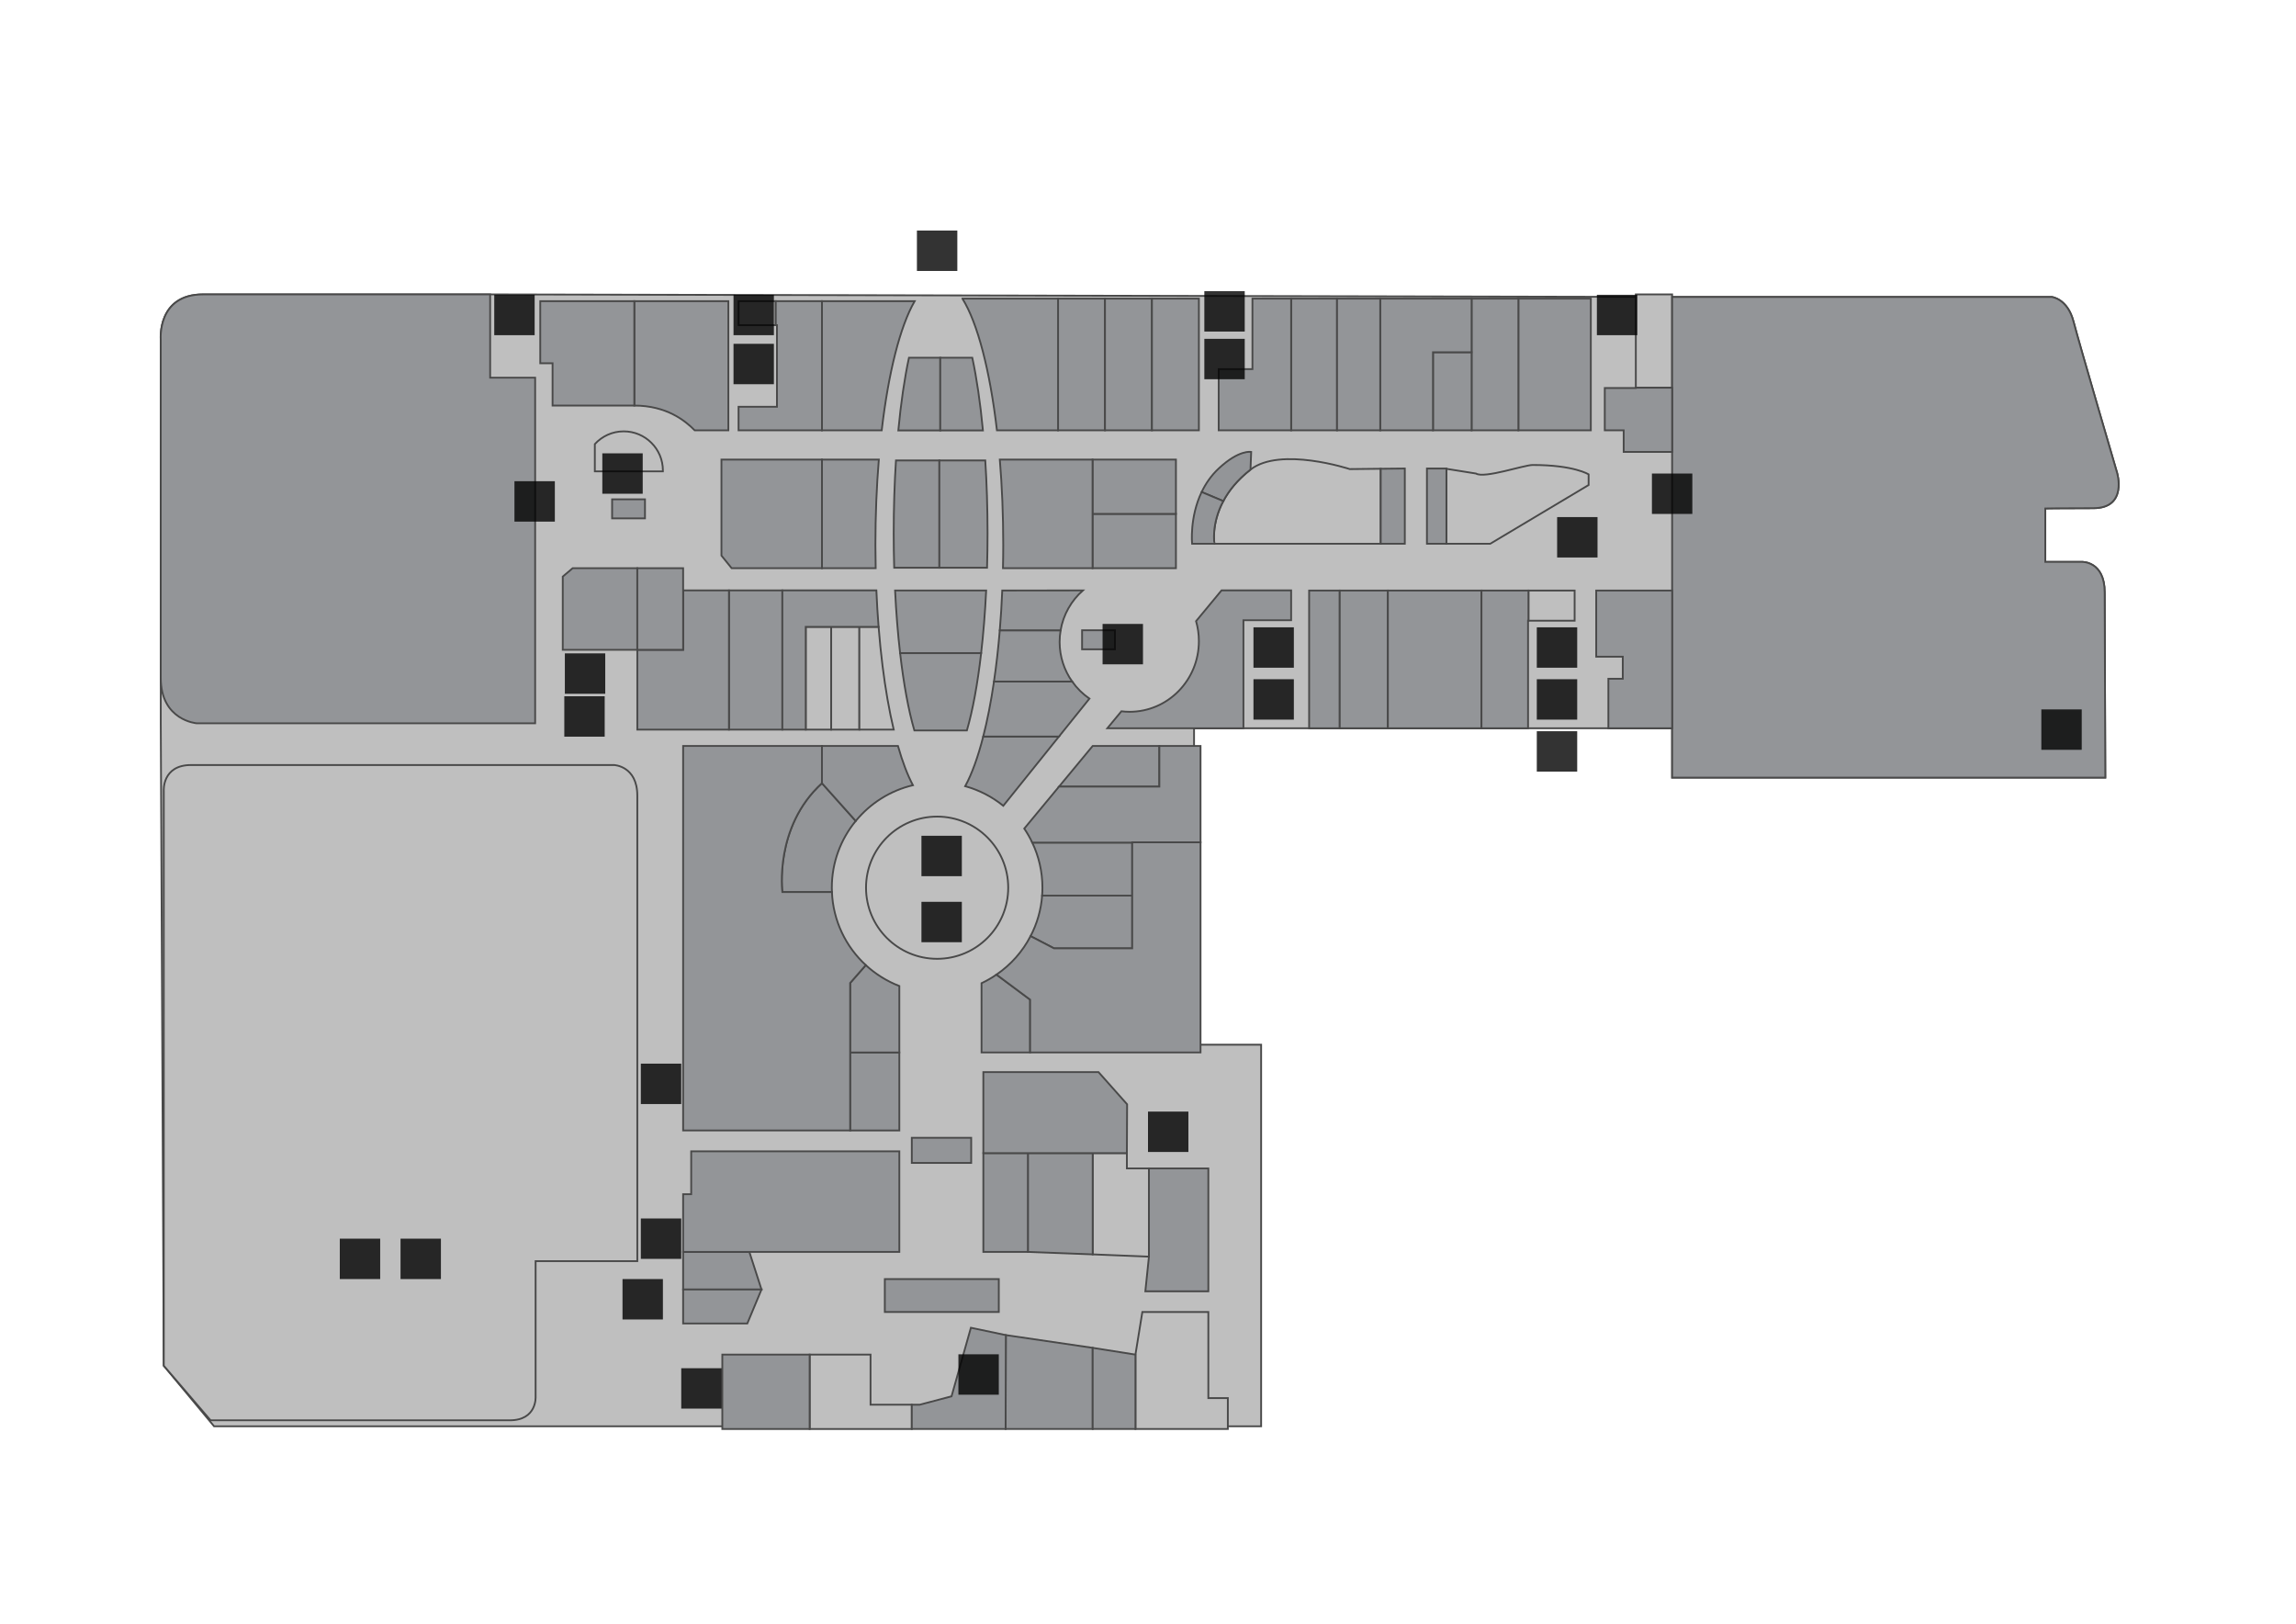
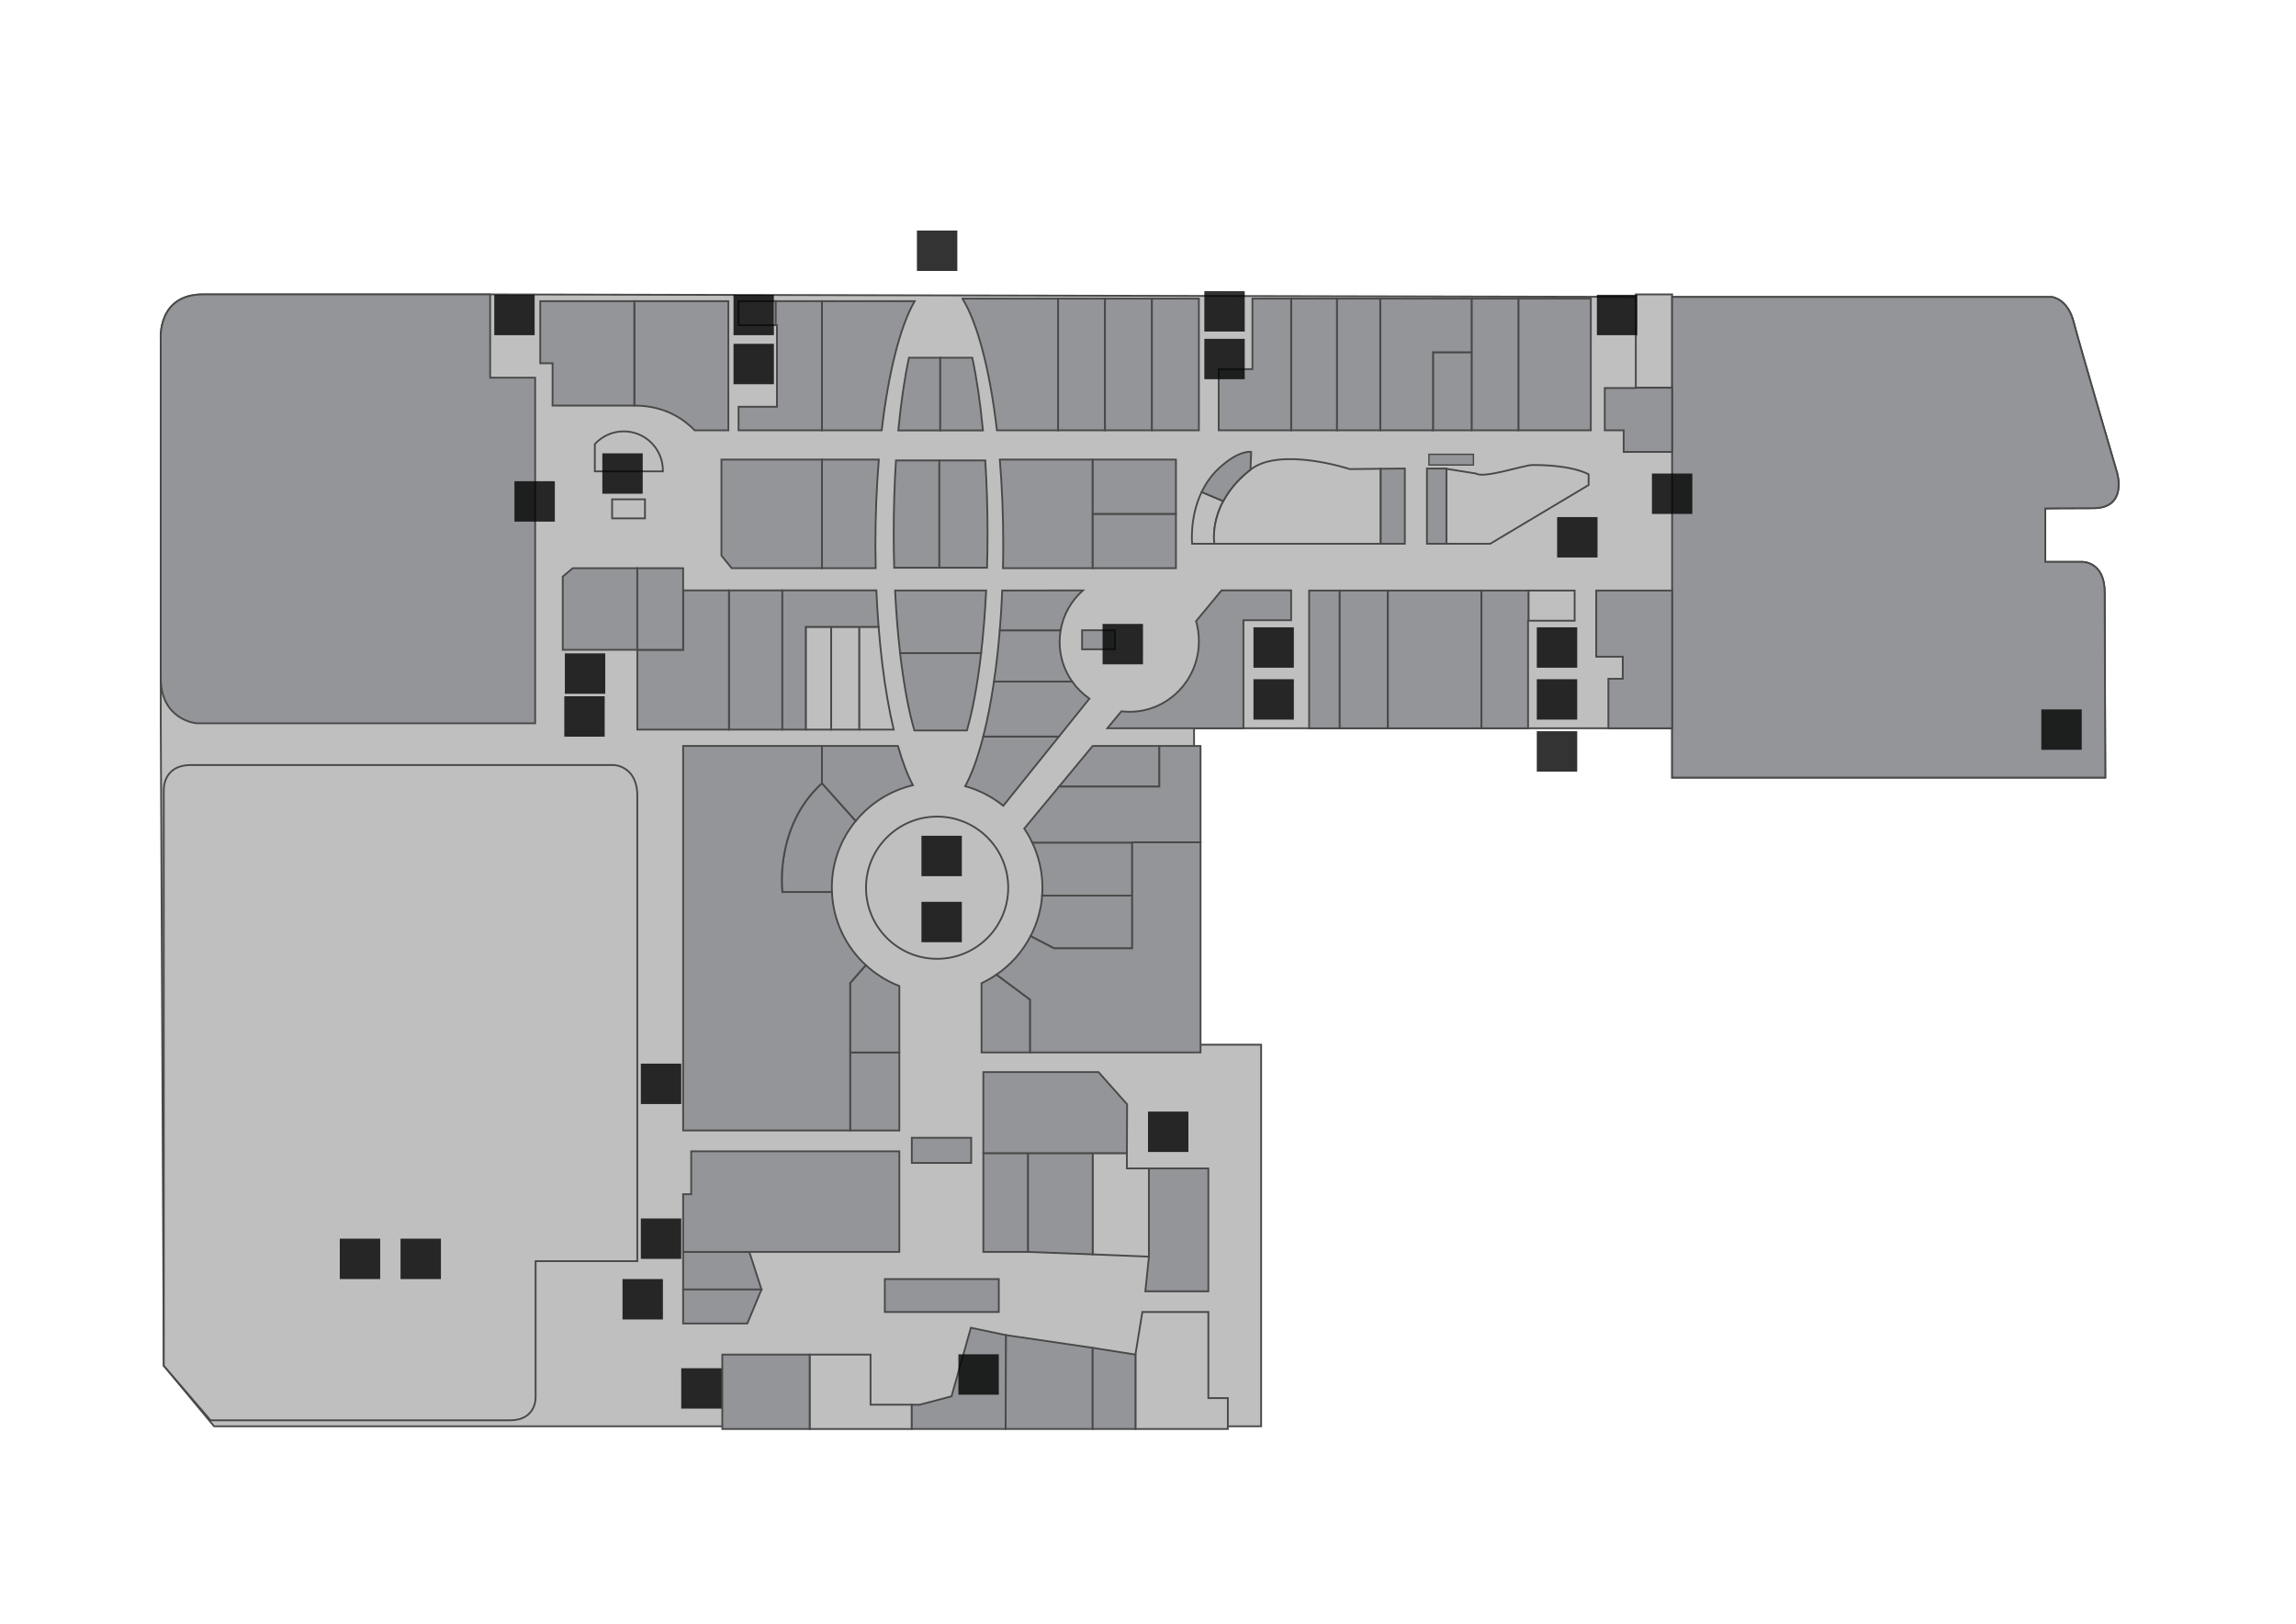
- <svg xmlns="http://www.w3.org/2000/svg" version="1.1" x="0px" y="0px" width="841.89px" height="595.281px" viewBox="0 0 841.89 595.281" enable-background="new 0 0 841.89 595.281" xml:space="preserve">
+ <svg xmlns="http://www.w3.org/2000/svg" version="1.1" id="Layer_1" x="0px" y="0px" width="841.89px" height="595.281px" viewBox="0 0 841.89 595.281" enable-background="new 0 0 841.89 595.281" xml:space="preserve">
  <g id="background">
</g>
-   <g id="Layer_1">
+   <g id="Layer_1_1_">
    <g id="etc">
-       <path fill="#BFBFBF" stroke="#494949" stroke-width="0.66" stroke-miterlimit="10" d="M767.57,186.306    c12.76,0,8.688-13.088,8.688-13.088s-13.748-46.861-15.949-55.33c-2.197-8.469-8.027-9.02-8.027-9.02H613.13l-433.4-0.936    c-37.42,0-94.082,0-105.27,0c-16.996,0-15.512,16.666-15.512,16.666s0,77.053,0,110.549c0,6.205,0,10.916,0,13.365v16.664    l1.101,235.511L78.5,522.908h383.929V383h-24.596V266.993H613.13v18.096h158.84c0,0-0.221-56.322-0.221-67.871    c0-11.551-8.359-11.221-8.359-11.221h-13.42v-19.58C749.97,186.417,754.808,186.306,767.57,186.306z" />
+       <path fill="#BFBFBF" stroke="#494949" stroke-width="0.66" stroke-miterlimit="10" d="M767.57,186.306    c12.76,0,8.688-13.088,8.688-13.088s-13.748-46.861-15.949-55.33c-2.193-8.469-8.023-9.02-8.023-9.02H613.13l-433.4-0.936    c-37.42,0-94.082,0-105.27,0c-16.996,0-15.512,16.666-15.512,16.666s0,77.053,0,110.549c0,6.205,0,10.916,0,13.365v16.664    l1.101,235.512L78.5,522.908h383.929V383h-24.596V266.993H613.13v18.096h158.84c0,0-0.221-56.322-0.221-67.871    c0-11.551-8.359-11.221-8.359-11.221h-13.42v-19.58C749.97,186.417,754.808,186.306,767.57,186.306z" />
      <circle fill="#BFBFBF" stroke="#494949" stroke-width="0.66" stroke-miterlimit="10" cx="343.621" cy="325.447" r="26.069" />
      <rect x="599.82" y="107.933" fill="#BFBFBF" stroke="#494949" stroke-width="0.66" stroke-miterlimit="10" width="13.311" height="34.211" />
      <rect x="560.445" y="216.503" fill="#BFBFBF" stroke="#494949" stroke-width="0.66" stroke-miterlimit="10" width="16.934" height="11.055" />
      <polygon fill="#BFBFBF" stroke="#494949" stroke-width="0.66" stroke-miterlimit="10" points="421.289,460.703 400.664,459.876     400.664,422.751 413.204,422.751 413.204,428.363 421.289,428.363   " />
      <polygon fill="#BFBFBF" stroke="#494949" stroke-width="0.66" stroke-miterlimit="10" points="450.22,523.898 416.339,523.898     416.339,496.617 418.87,480.998 443.07,480.998 443.07,512.568 450.22,512.568   " />
      <polygon fill="#BFBFBF" stroke="#494949" stroke-width="0.66" stroke-miterlimit="10" points="334.335,523.898 334.335,514.988     319.208,514.988 319.208,496.617 296.879,496.617 296.879,523.898   " />
      <rect x="270.811" y="110.407" fill="#BFBFBF" stroke="#494949" stroke-width="0.66" stroke-miterlimit="10" width="13.634" height="8.801" />
-       <path fill="#BFBFBF" stroke="#494949" stroke-width="0.66" stroke-miterlimit="10" d="M243.072,172.515    c0-7.938-6.436-14.374-14.374-14.374c-4.195,0-7.958,1.808-10.586,4.674v9.993h24.945    C243.059,172.709,243.072,172.614,243.072,172.515z" />
-       <path fill="#BFBFBF" stroke="#494949" stroke-width="0.66" stroke-miterlimit="10" d="M60.049,289.927v143.879v16.724v50.157    l17.159,20.021h82.722h12.293c4.918,0,10.416,0,14.685,0c10.065,0,9.487-8.689,9.487-8.689v-49.666h37.291    c0,0,0-159.772,0-170.665c0-10.889-8.525-11.219-8.525-11.219s-144.431,0-155.1,0C59.391,280.468,60.049,289.927,60.049,289.927z" />
+       <path fill="#BFBFBF" stroke="#494949" stroke-width="0.66" stroke-miterlimit="10" d="M243.072,172.515    c0-7.938-6.437-14.374-14.374-14.374c-4.195,0-7.958,1.808-10.586,4.674v9.993h24.945    C243.059,172.709,243.072,172.614,243.072,172.515z" />
+       <path fill="#BFBFBF" stroke="#494949" stroke-width="0.66" stroke-miterlimit="10" d="M60.049,289.927v143.879v16.726v50.157    l17.159,20.021h82.722h12.293c4.918,0,10.416,0,14.685,0c10.065,0,9.487-8.689,9.487-8.689v-49.666h37.291    c0,0,0-159.771,0-170.665c0-10.889-8.525-11.219-8.525-11.219s-144.431,0-155.1,0C59.391,280.468,60.049,289.927,60.049,289.927z" />
      <path fill="#BFBFBF" stroke="#494949" stroke-width="0.66" stroke-miterlimit="10" d="M561.99,170.472    c-3.17,0.003-17.807,5.055-20.779,3.132l-10.84-1.728v27.467h16.068l36.068-21.529v-3.901    C582.507,173.913,577.099,170.457,561.99,170.472z" />
+       <path fill="#BFBFBF" stroke="#494949" stroke-width="0.66" stroke-miterlimit="10" d="M448.55,183.711l-7.938-3.328    c-4.459,9.321-3.502,18.959-3.502,18.959h8.189C445.306,199.343,444.027,192.21,448.55,183.711z" />
      <path fill="#BFBFBF" stroke="#494949" stroke-width="0.66" stroke-miterlimit="10" d="M494.927,171.98    c0,0-25.422-8.361-36.402,0.19c-15.891,12.371-13.219,27.172-13.219,27.172h60.973v-27.489L494.927,171.98z" />
      <polygon fill="#BFBFBF" stroke="#494949" stroke-width="0.66" stroke-miterlimit="10" points="295.444,229.807 295.444,267.487     300.673,267.487 300.674,267.487 304.778,267.487 304.778,229.807   " />
      <rect x="304.778" y="229.807" fill="#BFBFBF" stroke="#494949" stroke-width="0.66" stroke-miterlimit="10" width="10.333" height="37.68" />
-       <path id="b611-2" fill="#BFBFBF" stroke="#494949" stroke-width="0.66" stroke-miterlimit="10" d="M323.597,244.057    L323.597,244.057c-0.567-4.55-1.049-9.316-1.438-14.25h-7.046v37.68h12.587C326.063,260.6,324.676,252.71,323.597,244.057z" />
+       <path id="b611-2" fill="#BFBFBF" stroke="#494949" stroke-width="0.66" stroke-miterlimit="10" d="M323.597,244.057    L323.597,244.057c-0.566-4.55-1.049-9.316-1.438-14.25h-7.046v37.68H327.7C326.062,260.6,324.676,252.71,323.597,244.057z" />
    </g>
    <g id="rooms">
-       <path id="zen" fill="#939598" stroke="#494949" stroke-width="0.66" stroke-miterlimit="10" d="M771.97,285.089H613.13V108.868    h139.148c0,0,5.83,0.551,8.027,9.02c2.201,8.469,15.949,55.33,15.949,55.33s4.07,13.088-8.688,13.088    c-12.762,0-17.602,0.111-17.602,0.111v19.58h13.42c0,0,8.359-0.33,8.359,11.221C771.75,228.767,771.97,285.089,771.97,285.089z" />
+       <path id="zen" fill="#939598" stroke="#494949" stroke-width="0.66" stroke-miterlimit="10" d="M771.97,285.089H613.13V108.868    h139.148c0,0,5.83,0.551,8.023,9.02c2.201,8.469,15.949,55.33,15.949,55.33s4.07,13.088-8.688,13.088    c-12.762,0-17.602,0.111-17.602,0.111v19.58h13.42c0,0,8.359-0.33,8.359,11.221C771.75,228.767,771.97,285.089,771.97,285.089z" />
      <path id="isetan" fill="#939598" stroke="#494949" stroke-width="0.66" stroke-miterlimit="10" d="M58.948,124.599    c0,0,0,108.24,0,123.914c0,15.676,13.2,16.664,13.2,16.664h124.081v-29.369v-97.35h-16.5v-30.525c-37.42,0-94.082,0-105.27,0    C57.464,107.933,58.948,124.599,58.948,124.599z" />
      <rect id="b610-2" x="267.289" y="216.448" fill="#939598" stroke="#494949" stroke-width="0.66" stroke-miterlimit="10" width="19.581" height="51.039" />
      <rect id="a608-2" x="400.61" y="188.397" fill="#939598" stroke="#494949" stroke-width="0.66" stroke-miterlimit="10" width="30.579" height="19.91" />
      <rect id="a608-1" x="400.61" y="168.487" fill="#939598" stroke="#494949" stroke-width="0.66" stroke-miterlimit="10" width="30.579" height="19.91" />
      <rect id="b602" x="387.96" y="109.476" fill="#939598" stroke="#494949" stroke-width="0.66" stroke-miterlimit="10" width="17.214" height="48.287" />
      <rect id="b601" x="405.174" y="109.476" fill="#939598" stroke="#494949" stroke-width="0.66" stroke-miterlimit="10" width="17.216" height="48.287" />
      <rect id="a607" x="422.39" y="109.476" fill="#939598" stroke="#494949" stroke-width="0.66" stroke-miterlimit="10" width="17.213" height="48.287" />
      <rect id="a602-1a" x="556.753" y="109.476" fill="#939598" stroke="#494949" stroke-width="0.66" stroke-miterlimit="10" width="26.566" height="48.287" />
      <rect id="a602-1b" x="539.595" y="109.476" fill="#939598" stroke="#494949" stroke-width="0.66" stroke-miterlimit="10" width="17.158" height="48.287" />
      <rect id="a603" x="525.445" y="129.14" fill="#939598" stroke="#494949" stroke-width="0.66" stroke-miterlimit="10" width="14.15" height="28.623" />
      <polygon id="a604" fill="#939598" stroke="#494949" stroke-width="0.66" stroke-miterlimit="10" points="525.445,129.14     525.445,129.14 539.595,129.14 539.595,109.476 506.099,109.476 506.099,157.763 525.445,157.763   " />
      <rect id="a606" x="473.429" y="109.476" fill="#939598" stroke="#494949" stroke-width="0.66" stroke-miterlimit="10" width="16.83" height="48.287" />
      <polygon id="a606-1" fill="#939598" stroke="#494949" stroke-width="0.66" stroke-miterlimit="10" points="473.429,157.763     473.429,109.476 459.24,109.476 459.24,135.323 446.865,135.323 446.865,157.763   " />
      <polygon id="a601" fill="#939598" stroke="#494949" stroke-width="0.66" stroke-miterlimit="10" points="599.82,142.144     599.82,142.253 588.435,142.253 588.435,157.763 595.365,157.763 595.365,165.683 613.13,165.683 613.13,142.144   " />
      <rect id="a612-1" x="480.029" y="216.503" fill="#939598" stroke="#494949" stroke-width="0.66" stroke-miterlimit="10" width="11.221" height="50.49" />
      <rect id="a613-1" x="491.25" y="216.503" fill="#939598" stroke="#494949" stroke-width="0.66" stroke-miterlimit="10" width="17.654" height="50.49" />
      <rect id="a615-1" x="508.904" y="216.503" fill="#939598" stroke="#494949" stroke-width="0.66" stroke-miterlimit="10" width="34.318" height="50.49" />
      <polygon id="a616" fill="#939598" stroke="#494949" stroke-width="0.66" stroke-miterlimit="10" points="560.113,216.503     543.224,216.503 543.224,266.993 560.302,266.993 560.302,227.558 560.445,227.558 560.445,216.503   " />
      <polygon id="a617" fill="#939598" stroke="#494949" stroke-width="0.66" stroke-miterlimit="10" points="595.035,240.757     595.035,248.843 589.753,248.843 589.753,266.993 613.13,266.993 613.13,216.503 585.298,216.503 585.298,240.757   " />
-       <path id="b610" fill="#939598" stroke="#494949" stroke-width="0.66" stroke-miterlimit="10" d="M295.444,229.807L295.444,229.807    h26.713c-0.343-4.328-0.617-8.786-0.811-13.358H286.87v51.039h8.574V229.807L295.444,229.807z" />
-       <path id="b614" fill="#939598" stroke="#494949" stroke-width="0.66" stroke-miterlimit="10" d="M321.09,208.308    c-0.063-2.828-0.097-5.688-0.097-8.578c0-10.938,0.445-21.438,1.253-31.242h-20.857v39.82H321.09z" />
-       <path id="b615" fill="#939598" stroke="#494949" stroke-width="0.66" stroke-miterlimit="10" d="M367.866,199.729    c0,2.891-0.037,5.75-0.099,8.578h32.843v-39.82h-33.999C367.419,178.292,367.866,188.792,367.866,199.729z" />
+       <path id="b610" fill="#939598" stroke="#494949" stroke-width="0.66" stroke-miterlimit="10" d="M295.444,229.807L295.444,229.807    h26.713c-0.343-4.328-0.617-8.786-0.812-13.358H286.87v51.039h8.574V229.807L295.444,229.807z" />
+       <path id="b614" fill="#939598" stroke="#494949" stroke-width="0.66" stroke-miterlimit="10" d="M321.09,208.308    c-0.062-2.828-0.097-5.688-0.097-8.578c0-10.938,0.444-21.438,1.253-31.242h-20.857v39.82H321.09z" />
+       <path id="b615" fill="#939598" stroke="#494949" stroke-width="0.66" stroke-miterlimit="10" d="M367.866,199.729    c0,2.891-0.037,5.75-0.1,8.578h32.844v-39.82h-33.999C367.419,178.292,367.866,188.792,367.866,199.729z" />
      <path id="b603" fill="#939598" stroke="#494949" stroke-width="0.66" stroke-miterlimit="10" d="M365.554,157.763h22.406v-48.287    h-35.043v0.025C358.462,118.411,362.986,135.763,365.554,157.763z" />
      <path id="b604" fill="#939598" stroke="#494949" stroke-width="0.66" stroke-miterlimit="10" d="M323.303,157.763    c2.481-21.262,6.789-38.201,12.081-47.355h-33.995v47.355H323.303z" />
-       <path id="c6010-3" fill="#939598" stroke="#494949" stroke-width="0.66" stroke-miterlimit="10" d="M377.886,343.203l8.588,4.475    h28.682v-19.332h-33.03C381.728,333.675,380.23,338.693,377.886,343.203z" />
-       <path id="c6010-1" fill="#939598" stroke="#494949" stroke-width="0.66" stroke-miterlimit="10" d="M382.123,328.346h33.03    v-19.443h-36.65c2.385,5.018,3.729,10.623,3.729,16.547C382.23,326.421,382.193,327.389,382.123,328.346z" />
-       <polygon id="c608" fill="#939598" stroke="#494949" stroke-width="0.66" stroke-miterlimit="10" points="415.111,273.483     400.657,273.483 388.313,288.388 415.111,288.388 415.153,288.388 425.113,288.388 425.113,273.483   " />
-       <path id="c614" fill="#939598" stroke="#494949" stroke-width="0.66" stroke-miterlimit="10" d="M359.91,385.848h17.817v-19.359    l-12.341-9.184c-1.731,1.188-3.558,2.254-5.479,3.149L359.91,385.848L359.91,385.848z" />
-       <path id="c612" fill="#939598" stroke="#494949" stroke-width="0.66" stroke-miterlimit="10" d="M415.152,308.801v0.102v38.774    h-28.682l-8.588-4.475c-2.943,5.672-7.253,10.514-12.497,14.103l12.341,9.184v19.359h0.001h62.481v-77.047H415.152    L415.152,308.801z" />
-       <path id="c609-1" fill="#939598" stroke="#494949" stroke-width="0.66" stroke-miterlimit="10" d="M425.113,273.483v14.905h-9.958    h-0.001h-26.841l-12.741,15.379c1.104,1.625,2.082,3.344,2.933,5.135h36.65v-0.102h25.054v-20.413v-14.905H425.113z" />
-       <rect id="c606" x="311.729" y="385.848" fill="#939598" stroke="#494949" stroke-width="0.66" stroke-miterlimit="10" width="18.038" height="28.602" />
-       <path id="c605" fill="#939598" stroke="#494949" stroke-width="0.66" stroke-miterlimit="10" d="M311.729,385.848h18.038v-24.359    c-4.589-1.766-8.753-4.387-12.304-7.66l-5.734,6.555V385.848z" />
-       <path id="c602" fill="#939598" stroke="#494949" stroke-width="0.66" stroke-miterlimit="10" d="M286.87,327.052h18.184    c-0.021-0.532-0.043-1.065-0.043-1.604c0-9.296,3.298-17.81,8.771-24.47l-12.395-13.856    C283.787,303.126,286.87,327.052,286.87,327.052z" />
-       <path id="c604" fill="#939598" stroke="#494949" stroke-width="0.66" stroke-miterlimit="10" d="M250.486,414.447h61.243v-28.6    V360.38l5.734-6.555c-7.286-6.714-11.976-16.191-12.41-26.775H286.87c0,0-3.083-23.924,14.519-39.929v-13.639h-50.902    L250.486,414.447L250.486,414.447z" />
-       <path id="kc609" fill="#939598" stroke="#494949" stroke-width="0.66" stroke-miterlimit="10" d="M313.781,300.979    c5.283-6.43,12.594-11.132,20.969-13.104c-1.996-3.742-3.842-8.602-5.491-14.393h-27.87v13.639L313.781,300.979z" />
-       <path id="b617-2" fill="#939598" stroke="#494949" stroke-width="0.66" stroke-miterlimit="10" d="M388.536,235.339    c0-1.453,0.127-2.877,0.363-4.26h-22.301c-0.548,6.623-1.268,12.922-2.134,18.809h28.692    C390.25,245.776,388.536,240.759,388.536,235.339z" />
-       <path id="b617" fill="#939598" stroke="#494949" stroke-width="0.66" stroke-miterlimit="10" d="M397.065,216.456l-29.561,0.035    c-0.21,5.006-0.516,9.879-0.906,14.588h22.301C389.89,225.294,392.854,220.187,397.065,216.456z" />
+       <path id="c6010-3" fill="#939598" stroke="#494949" stroke-width="0.66" stroke-miterlimit="10" d="M377.886,343.203l8.588,4.475    h28.683v-19.332h-33.03C381.729,333.675,380.23,338.693,377.886,343.203z" />
+       <path id="c6010-1" fill="#939598" stroke="#494949" stroke-width="0.66" stroke-miterlimit="10" d="M382.123,328.346h33.03    v-19.441h-36.65c2.385,5.018,3.729,10.623,3.729,16.547C382.23,326.421,382.193,327.389,382.123,328.346z" />
+       <polygon id="c608" fill="#939598" stroke="#494949" stroke-width="0.66" stroke-miterlimit="10" points="415.111,273.483     400.657,273.483 388.312,288.388 415.111,288.388 415.153,288.388 425.113,288.388 425.113,273.483   " />
+       <path id="c614" fill="#939598" stroke="#494949" stroke-width="0.66" stroke-miterlimit="10" d="M359.91,385.848h17.816V366.49    l-12.341-9.186c-1.73,1.188-3.558,2.254-5.479,3.149L359.91,385.848L359.91,385.848z" />
+       <path id="c612" fill="#939598" stroke="#494949" stroke-width="0.66" stroke-miterlimit="10" d="M415.152,308.801v0.104v38.772    H386.47l-8.588-4.475c-2.942,5.672-7.253,10.514-12.497,14.103l12.341,9.186v19.357h0.001h62.482v-77.047H415.152L415.152,308.801    z" />
+       <path id="c609-1" fill="#939598" stroke="#494949" stroke-width="0.66" stroke-miterlimit="10" d="M425.113,273.483v14.905h-9.958    h-0.001h-26.842l-12.74,15.377c1.104,1.625,2.082,3.346,2.933,5.137h36.65V308.8h25.053v-20.413v-14.905L425.113,273.483    L425.113,273.483z" />
+       <rect id="c606" x="311.729" y="385.848" fill="#939598" stroke="#494949" stroke-width="0.66" stroke-miterlimit="10" width="18.038" height="28.604" />
+       <path id="c605" fill="#939598" stroke="#494949" stroke-width="0.66" stroke-miterlimit="10" d="M311.729,385.848h18.038V361.49    c-4.589-1.768-8.753-4.389-12.304-7.66l-5.734,6.555V385.848z" />
+       <path id="c602" fill="#939598" stroke="#494949" stroke-width="0.66" stroke-miterlimit="10" d="M286.87,327.052h18.184    c-0.021-0.532-0.043-1.063-0.043-1.604c0-9.296,3.298-17.812,8.771-24.472l-12.396-13.854    C283.787,303.126,286.87,327.052,286.87,327.052z" />
+       <path id="c604" fill="#939598" stroke="#494949" stroke-width="0.66" stroke-miterlimit="10" d="M250.486,414.447h61.243v-28.602    V360.38l5.734-6.555c-7.286-6.714-11.976-16.191-12.41-26.775H286.87c0,0-3.083-23.924,14.519-39.929v-13.639h-50.902    L250.486,414.447L250.486,414.447z" />
+       <path id="kc609" fill="#939598" stroke="#494949" stroke-width="0.66" stroke-miterlimit="10" d="M313.781,300.979    c5.283-6.43,12.594-11.13,20.969-13.104c-1.996-3.742-3.842-8.602-5.491-14.393h-27.87v13.639L313.781,300.979z" />
+       <path id="b617-2" fill="#939598" stroke="#494949" stroke-width="0.66" stroke-miterlimit="10" d="M388.536,235.339    c0-1.453,0.127-2.877,0.363-4.26h-22.302c-0.548,6.623-1.268,12.922-2.134,18.809h28.692    C390.25,245.776,388.536,240.759,388.536,235.339z" />
+       <path id="b617" fill="#939598" stroke="#494949" stroke-width="0.66" stroke-miterlimit="10" d="M397.065,216.456l-29.562,0.035    c-0.21,5.006-0.516,9.879-0.906,14.588h22.302C389.89,225.294,392.854,220.187,397.065,216.456z" />
      <path id="c611" fill="#939598" stroke="#494949" stroke-width="0.66" stroke-miterlimit="10" d="M353.912,288.235    c5.173,1.428,9.91,3.9,13.967,7.182l20.421-25.4h-27.771C358.604,277.542,356.369,283.737,353.912,288.235z" />
      <path id="b618" fill="#939598" stroke="#494949" stroke-width="0.66" stroke-miterlimit="10" d="M388.3,270.017l11.17-13.891    c-2.452-1.693-4.59-3.809-6.311-6.238h-28.692c-1.089,7.426-2.417,14.191-3.938,20.129H388.3z" />
      <polygon id="kz15" fill="#939598" stroke="#494949" stroke-width="0.66" stroke-miterlimit="10" points="443.07,473.408     419.97,473.408 421.289,460.703 421.289,428.363 443.07,428.363   " />
      <polygon id="kz13" fill="#939598" stroke="#494949" stroke-width="0.66" stroke-miterlimit="10" points="400.664,459.876     376.904,458.97 376.904,422.751 400.664,422.751   " />
      <rect id="kz12" x="360.569" y="422.751" fill="#939598" stroke="#494949" stroke-width="0.66" stroke-miterlimit="10" width="16.335" height="36.219" />
      <polygon id="c615" fill="#939598" stroke="#494949" stroke-width="0.66" stroke-miterlimit="10" points="360.569,422.751     360.569,393.052 402.8,393.052 413.286,404.852 413.204,422.751   " />
      <polygon id="kz08" fill="#939598" stroke="#494949" stroke-width="0.66" stroke-miterlimit="10" points="274.77,458.97     279.224,472.748 250.486,472.748 250.486,458.97   " />
      <polygon id="kz07" fill="#939598" stroke="#494949" stroke-width="0.66" stroke-miterlimit="10" points="279.224,472.748     274.026,485.205 250.486,485.205 250.486,472.748   " />
      <rect id="kz06" x="264.854" y="496.617" fill="#939598" stroke="#494949" stroke-width="0.66" stroke-miterlimit="10" width="32.024" height="27.281" />
      <polygon id="kz03" fill="#939598" stroke="#494949" stroke-width="0.66" stroke-miterlimit="10" points="368.819,489.468     400.664,494.135 400.664,523.898 368.736,523.898   " />
      <polygon id="kz02" fill="#939598" stroke="#494949" stroke-width="0.66" stroke-miterlimit="10" points="400.664,494.135     416.339,496.617 416.339,523.898 400.664,523.898   " />
      <polygon id="kz04" fill="#939598" stroke="#494949" stroke-width="0.66" stroke-miterlimit="10" points="348.908,511.908     337.248,514.988 334.335,514.988 334.335,523.898 368.736,523.898 368.819,489.468 356.002,486.772   " />
      <polygon id="b612" fill="#939598" stroke="#494949" stroke-width="0.66" stroke-miterlimit="10" points="301.389,168.487     264.539,168.487 264.539,203.688 268.279,208.308 301.389,208.308   " />
      <polygon id="b605" fill="#939598" stroke="#494949" stroke-width="0.66" stroke-miterlimit="10" points="284.445,110.407     284.445,119.208 284.889,119.208 284.889,149.128 270.811,149.128 270.811,157.763 301.389,157.763 301.389,110.407   " />
      <path id="b606" fill="#939598" stroke="#494949" stroke-width="0.66" stroke-miterlimit="10" d="M254.723,157.763h12.347v-47.355    h-34.484v38.281C244.526,148.688,251.386,154.374,254.723,157.763z" />
      <path id="b607" fill="#939598" stroke="#494949" stroke-width="0.66" stroke-miterlimit="10" d="M198.101,133.177h4.51v15.512    c5.21,0,16.717,0,29.975,0v-38.281h-34.484L198.101,133.177L198.101,133.177z" />
      <polygon id="b608" fill="#939598" stroke="#494949" stroke-width="0.66" stroke-miterlimit="10" points="233.686,208.308     209.979,208.308 206.351,211.386 206.351,238.228 233.686,238.228   " />
      <path id="k608" fill="#939598" stroke="#494949" stroke-width="0.66" stroke-miterlimit="10" d="M458.525,172.17l0.254-6.487    c0,0-4.395-0.945-11.914,6.081c-2.797,2.614-4.807,5.6-6.25,8.62l7.938,3.328C450.544,179.965,453.664,175.955,458.525,172.17z" />
      <rect id="kk14" x="334.335" y="417.13" fill="#939598" stroke="#494949" stroke-width="0.66" stroke-miterlimit="10" width="21.776" height="9.215" />
-       <rect id="k607" x="224.445" y="183.063" fill="#939598" stroke="#494949" stroke-width="0.66" stroke-miterlimit="10" width="12.054" height="6.984" />
-       <path id="potato-corner" fill="#939598" stroke="#494949" stroke-width="0.66" stroke-miterlimit="10" d="M333.296,131.139    c-1.617,7.494-2.945,16.546-3.905,26.667h15.388v-26.667H333.296z" />
-       <path id="shari-shari" fill="#939598" stroke="#494949" stroke-width="0.66" stroke-miterlimit="10" d="M356.513,131.139h-11.734    v26.667h15.64C359.458,147.685,358.13,138.633,356.513,131.139z" />
-       <path id="k604" fill="#939598" stroke="#494949" stroke-width="0.66" stroke-miterlimit="10" d="M328.531,168.805    c-0.536,8.418-0.833,17.379-0.833,26.702c0,4.291,0.063,8.506,0.181,12.631h16.565v-39.333H328.531z" />
-       <path id="k603" fill="#939598" stroke="#494949" stroke-width="0.66" stroke-miterlimit="10" d="M362.111,195.507    c0-9.323-0.297-18.284-0.833-26.702h-16.833v39.333h17.484C362.048,204.014,362.111,199.798,362.111,195.507z" />
-       <path id="k605" fill="#939598" stroke="#494949" stroke-width="0.66" stroke-miterlimit="10" d="M361.604,216.472h-33.399    c0.397,8.184,1.026,15.908,1.844,23h29.712C360.578,232.38,361.206,224.656,361.604,216.472z" />
+       <path id="potato-corner" fill="#939598" stroke="#494949" stroke-width="0.66" stroke-miterlimit="10" d="M333.296,131.139    c-1.617,7.494-2.945,16.546-3.905,26.667h15.389v-26.667H333.296z" />
+       <path id="shari-shari" fill="#939598" stroke="#494949" stroke-width="0.66" stroke-miterlimit="10" d="M356.513,131.139h-11.733    v26.667h15.64C359.458,147.685,358.13,138.633,356.513,131.139z" />
+       <path id="k604" fill="#939598" stroke="#494949" stroke-width="0.66" stroke-miterlimit="10" d="M328.531,168.805    c-0.536,8.418-0.833,17.379-0.833,26.702c0,4.291,0.062,8.506,0.181,12.631h16.565v-39.333H328.531z" />
+       <path id="k603" fill="#939598" stroke="#494949" stroke-width="0.66" stroke-miterlimit="10" d="M362.111,195.507    c0-9.323-0.297-18.284-0.833-26.702h-16.833v39.333h17.483C362.048,204.014,362.111,199.798,362.111,195.507z" />
+       <path id="k605" fill="#939598" stroke="#494949" stroke-width="0.66" stroke-miterlimit="10" d="M361.604,216.472h-33.398    c0.396,8.184,1.026,15.908,1.844,23h29.712C360.578,232.38,361.206,224.656,361.604,216.472z" />
      <rect id="a605" x="490.259" y="109.476" fill="#939598" stroke="#494949" stroke-width="0.66" stroke-miterlimit="10" width="15.84" height="48.287" />
-       <path id="k606" fill="#939598" stroke="#494949" stroke-width="0.66" stroke-miterlimit="10" d="M330.048,239.472    c1.305,11.315,3.095,21.013,5.231,28.333h19.251c2.136-7.32,3.926-17.018,5.229-28.333H330.048z" />
+       <path id="k60" fill="#939598" stroke="#494949" stroke-width="0.66" stroke-miterlimit="10" d="M330.048,239.472    c1.306,11.315,3.095,21.013,5.231,28.333h19.251c2.136-7.32,3.926-17.018,5.229-28.333H330.048z" />
      <rect id="k505" x="396.771" y="231.063" fill="#939598" stroke="#494949" stroke-width="0.66" stroke-miterlimit="10" width="12.054" height="6.984" />
-       <path id="a609" fill="#939598" stroke="#494949" stroke-width="0.66" stroke-miterlimit="10" d="M447.908,216.448l-9.34,11.275    c0.67,2.322,1.035,4.778,1.035,7.322c0,14.308-11.377,25.907-25.409,25.907c-1.017,0-2.017-0.068-3-0.186l-5.158,6.227h34.172    h2.09h13.643v-39.599h17.488v-10.946H447.908z" />
+       <path id="a609" fill="#939598" stroke="#494949" stroke-width="0.66" stroke-miterlimit="10" d="M447.908,216.448l-9.34,11.275    c0.67,2.322,1.035,4.778,1.035,7.322c0,14.308-11.377,25.907-25.409,25.907c-1.018,0-2.018-0.068-3-0.186l-5.158,6.227h34.172    h2.09h13.643v-39.599h17.488v-10.946H447.908z" />
      <polygon id="b610-1" fill="#939598" stroke="#494949" stroke-width="0.66" stroke-miterlimit="10" points="250.487,216.448     250.487,238.228 233.686,238.228 233.686,267.487 267.29,267.487 267.29,216.448   " />
      <rect id="b609" x="233.686" y="208.308" fill="#939598" stroke="#494949" stroke-width="0.66" stroke-miterlimit="10" width="16.801" height="29.92" />
-       <path id="k602" fill="#939598" stroke="#494949" stroke-width="0.66" stroke-miterlimit="10" d="M448.55,183.711l-7.938-3.328    c-4.459,9.321-3.502,18.959-3.502,18.959h8.193C445.306,199.343,444.027,192.21,448.55,183.711z" />
      <path id="k601-1" fill="#939598" stroke="#494949" stroke-width="0.66" stroke-miterlimit="10" d="M523.224,171.764v27.579h7.146    v-27.579C528.833,171.764,523.224,171.764,523.224,171.764z" />
-       <polygon id="k601" fill="#939598" stroke="#494949" stroke-width="0.66" stroke-miterlimit="10" points="515.113,171.764     506.279,171.854 506.279,199.343 515.113,199.343   " />
+       <polygon id="k506" fill="#939598" stroke="#494949" stroke-width="0.66" stroke-miterlimit="10" points="515.113,171.764     506.279,171.854 506.279,199.343 515.113,199.343   " />
      <polygon id="kz09" fill="#939598" stroke="#494949" stroke-width="0.66" stroke-miterlimit="10" points="253.445,422.093     253.445,437.815 250.486,437.815 250.486,458.97 329.767,458.97 329.767,422.093   " />
      <rect id="genius-planet" x="324.445" y="468.929" fill="#939598" stroke="#494949" stroke-width="0.66" stroke-miterlimit="10" width="41.79" height="12.068" />
+       <rect id="mister-donut" x="523.947" y="166.557" fill="#939598" stroke="#494949" stroke-width="0.5" stroke-miterlimit="10" width="16.332" height="3.915" />
+       <rect id="k607" x="224.445" y="183.063" fill="#BFBFBF" stroke="#494949" stroke-width="0.66" stroke-miterlimit="10" width="12.054" height="6.984" />
    </g>
    <g id="signs">
      <rect id="parking" x="124.595" y="454.117" opacity="0.8" enable-background="new    " width="14.811" height="14.811" />
      <g id="lift">
        <rect id="lift-11" x="146.863" y="454.118" opacity="0.8" enable-background="new    " width="14.811" height="14.811" />
        <rect id="lift-10" x="268.959" y="126.047" opacity="0.8" enable-background="new    " width="14.811" height="14.813" />
-         <rect id="lift-9" x="441.603" y="124.219" opacity="0.8" enable-background="new    " width="14.813" height="14.813" />
+         <rect id="lift-9" x="441.603" y="124.219" opacity="0.8" enable-background="new    " width="14.812" height="14.813" />
        <rect id="lift-8" x="459.617" y="229.985" opacity="0.8" enable-background="new    " width="14.811" height="14.811" />
        <rect id="lift-7" x="181.233" y="108.075" opacity="0.8" enable-background="new    " width="14.811" height="14.811" />
-         <rect id="lift-6" x="234.979" y="389.948" opacity="0.8" enable-background="new    " width="14.811" height="14.813" />
-         <rect id="lift-5" x="563.511" y="229.985" opacity="0.8" enable-background="new    " width="14.813" height="14.811" />
-         <rect id="lift-4" x="228.261" y="468.929" opacity="0.8" enable-background="new    " width="14.811" height="14.812" />
-         <rect id="lift-3" x="585.541" y="108.075" opacity="0.8" enable-background="new    " width="14.813" height="14.811" />
+         <rect id="lift-6" x="234.979" y="389.948" opacity="0.8" enable-background="new    " width="14.811" height="14.812" />
+         <rect id="lift-5" x="563.511" y="229.985" opacity="0.8" enable-background="new    " width="14.812" height="14.811" />
+         <rect id="lift-4" x="228.261" y="468.929" opacity="0.8" enable-background="new    " width="14.812" height="14.813" />
+         <rect id="lift-3" x="585.541" y="108.075" opacity="0.8" enable-background="new    " width="14.812" height="14.811" />
        <rect id="lift-2" x="207.119" y="239.538" opacity="0.8" enable-background="new    " width="14.811" height="14.812" />
        <rect id="lift-1" x="337.873" y="306.408" opacity="0.8" enable-background="new    " width="14.811" height="14.811" />
      </g>
      <g id="escalator">
-         <rect id="escalator-6" x="570.962" y="189.572" opacity="0.8" enable-background="new    " width="14.813" height="14.813" />
+         <rect id="escalator-6" x="570.962" y="189.572" opacity="0.8" enable-background="new    " width="14.812" height="14.812" />
        <rect id="escalator-5" x="337.873" y="330.621" opacity="0.8" enable-background="new    " width="14.811" height="14.811" />
        <rect id="escalator-4" x="351.423" y="496.509" opacity="0.8" enable-background="new    " width="14.813" height="14.813" />
        <rect id="escalator-3" x="336.216" y="84.525" opacity="0.8" enable-background="new    " width="14.812" height="14.811" />
-         <rect id="escalator-2" x="404.292" y="228.741" opacity="0.8" enable-background="new    " width="14.811" height="14.811" />
+         <rect id="escalator-2" x="404.292" y="228.741" opacity="0.8" enable-background="new    " width="14.812" height="14.811" />
        <rect id="escalator-1" x="220.856" y="166.199" opacity="0.8" enable-background="new    " width="14.811" height="14.811" />
      </g>
      <g id="entrance">
        <rect id="entrance-3" x="188.638" y="176.42" opacity="0.8" enable-background="new    " width="14.813" height="14.812" />
-         <rect id="entrance-2" x="605.724" y="173.604" opacity="0.8" enable-background="new    " width="14.813" height="14.812" />
-         <rect id="entrance-1" x="234.978" y="446.712" opacity="0.8" enable-background="new    " width="14.813" height="14.812" />
+         <rect id="entrance-2" x="605.724" y="173.604" opacity="0.8" enable-background="new    " width="14.812" height="14.812" />
+         <rect id="entrance-1" x="234.978" y="446.712" opacity="0.8" enable-background="new    " width="14.813" height="14.813" />
      </g>
      <g id="toilet">
        <rect id="toilet-7" x="459.617" y="249.015" opacity="0.8" enable-background="new    " width="14.811" height="14.812" />
        <rect id="toilet-6" x="249.79" y="501.611" opacity="0.8" enable-background="new    " width="14.812" height="14.811" />
        <rect id="toilet-5" x="420.945" y="407.525" opacity="0.8" enable-background="new    " width="14.812" height="14.811" />
-         <rect id="toilet-4" x="563.511" y="249.015" opacity="0.8" enable-background="new    " width="14.813" height="14.811" />
+         <rect id="toilet-4" x="563.511" y="249.015" opacity="0.8" enable-background="new    " width="14.812" height="14.811" />
        <rect id="toilet-3" x="268.959" y="108.075" opacity="0.8" enable-background="new    " width="14.811" height="14.811" />
-         <rect id="toilet-2" x="441.603" y="106.741" opacity="0.8" enable-background="new    " width="14.813" height="14.811" />
+         <rect id="toilet-2" x="441.603" y="106.741" opacity="0.8" enable-background="new    " width="14.812" height="14.811" />
        <rect id="toilet-1" x="206.919" y="255.263" opacity="0.8" enable-background="new    " width="14.81" height="14.812" />
      </g>
      <rect id="family-room" x="563.509" y="268.077" opacity="0.8" enable-background="new    " width="14.814" height="14.813" />
      <rect id="vat-refund" x="748.509" y="260.081" opacity="0.8" enable-background="new    " width="14.814" height="14.813" />
    </g>
  </g>
</svg>
